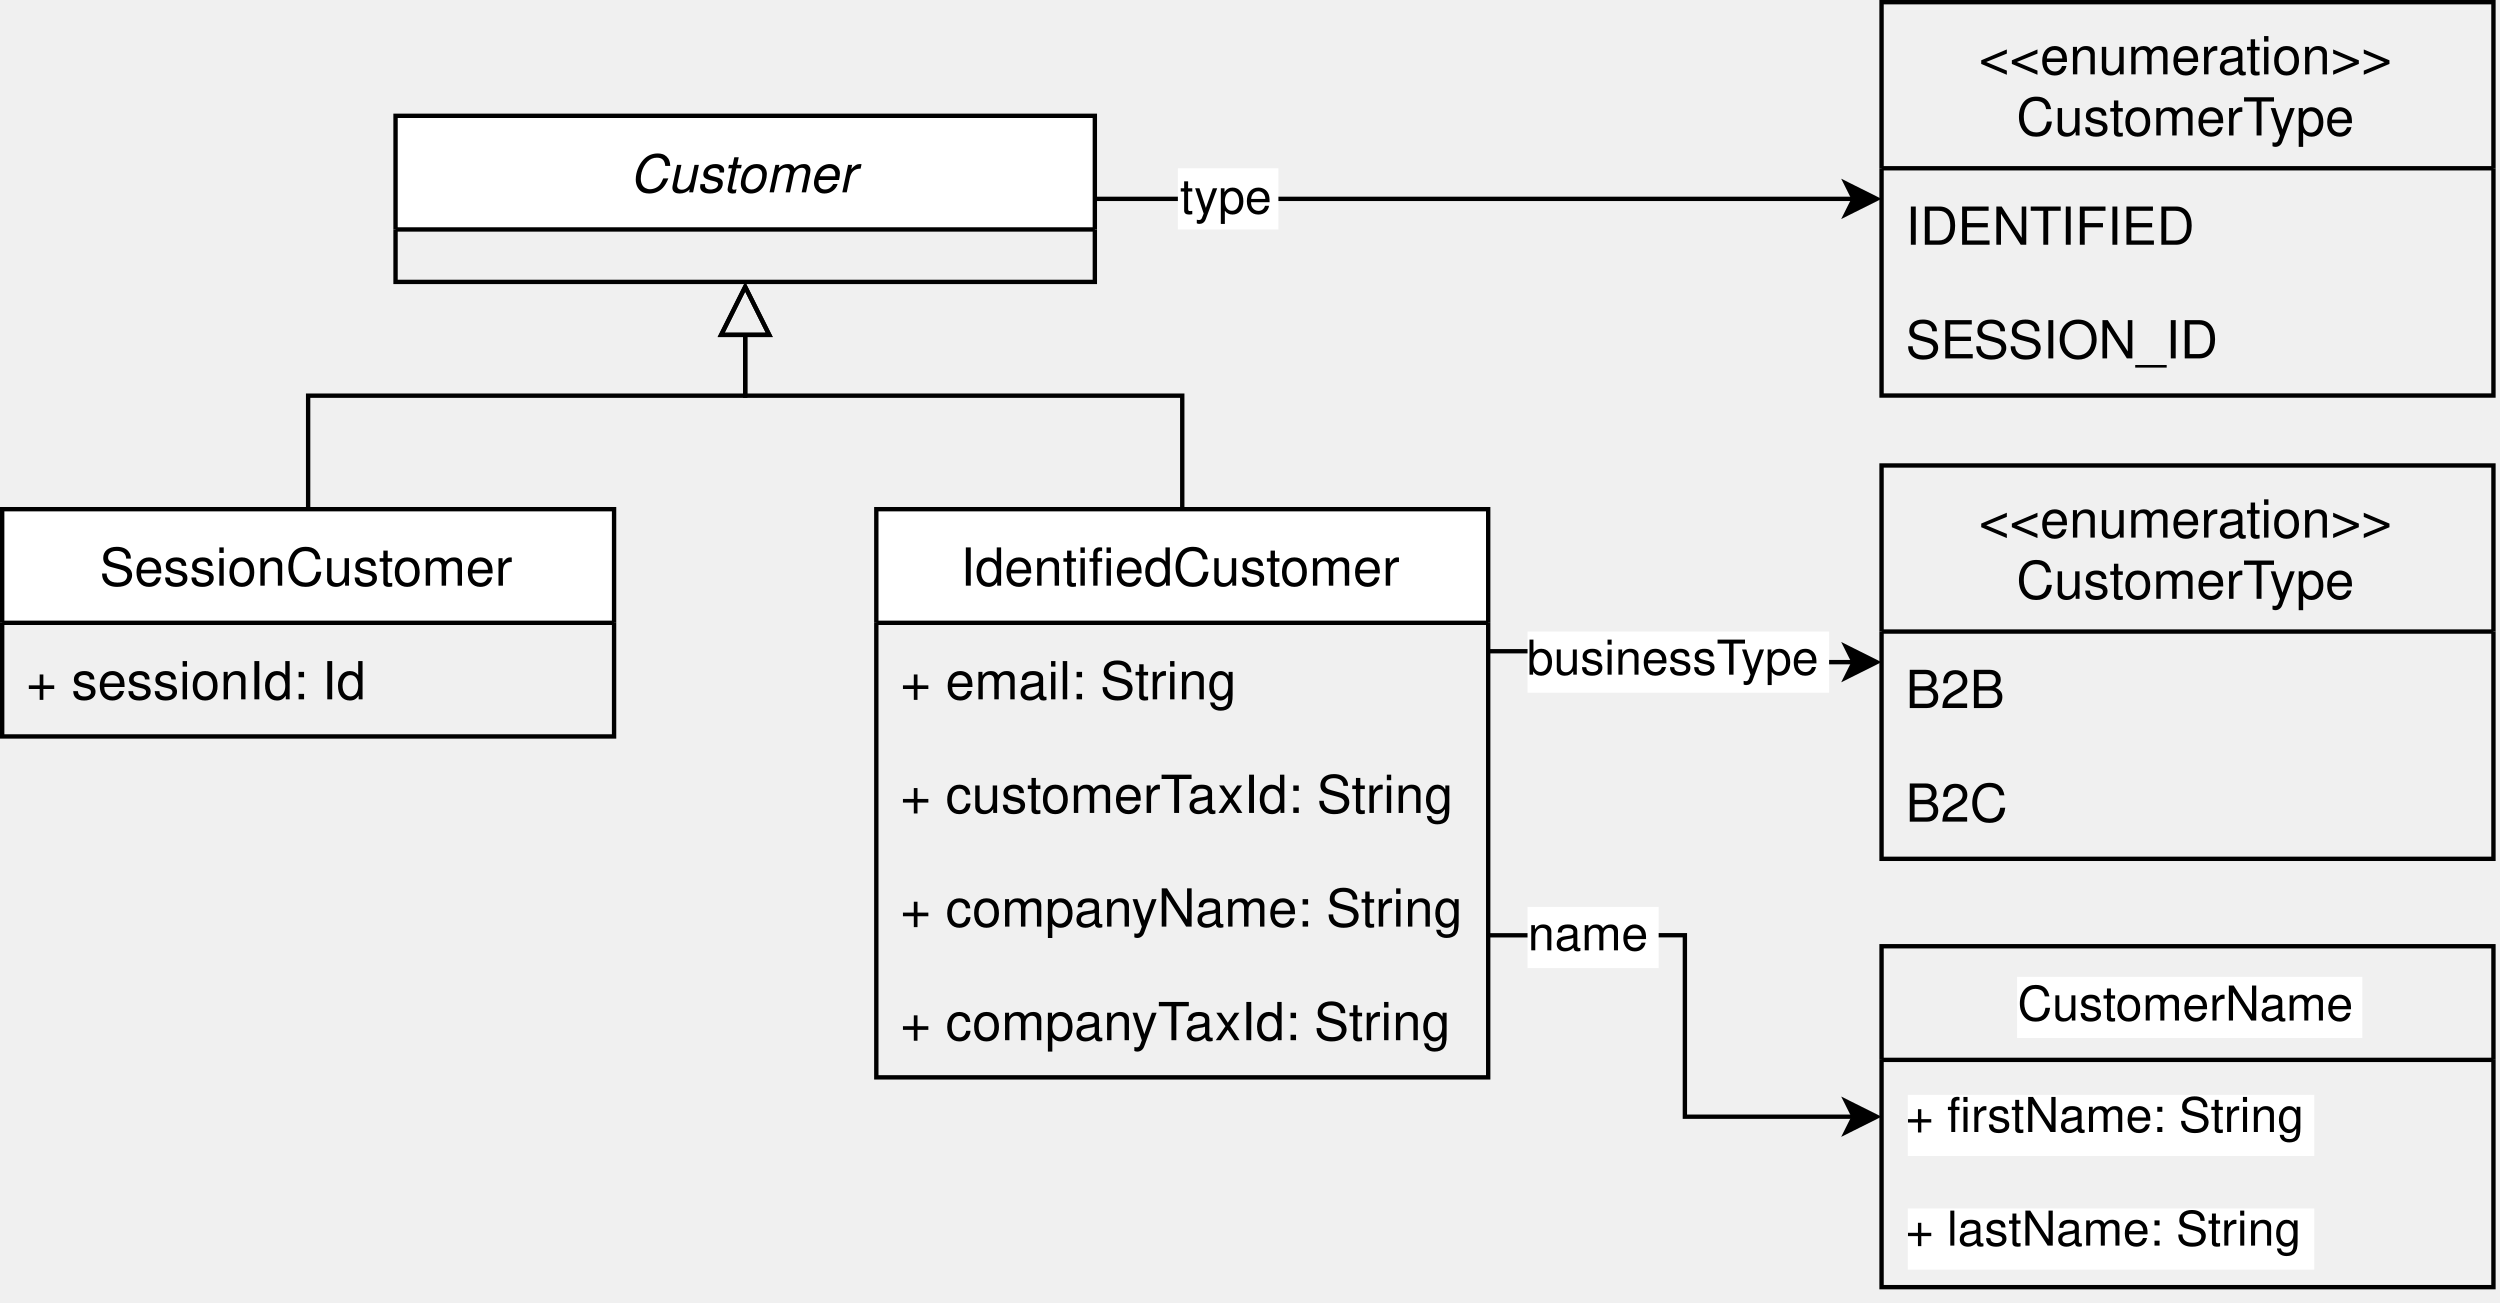
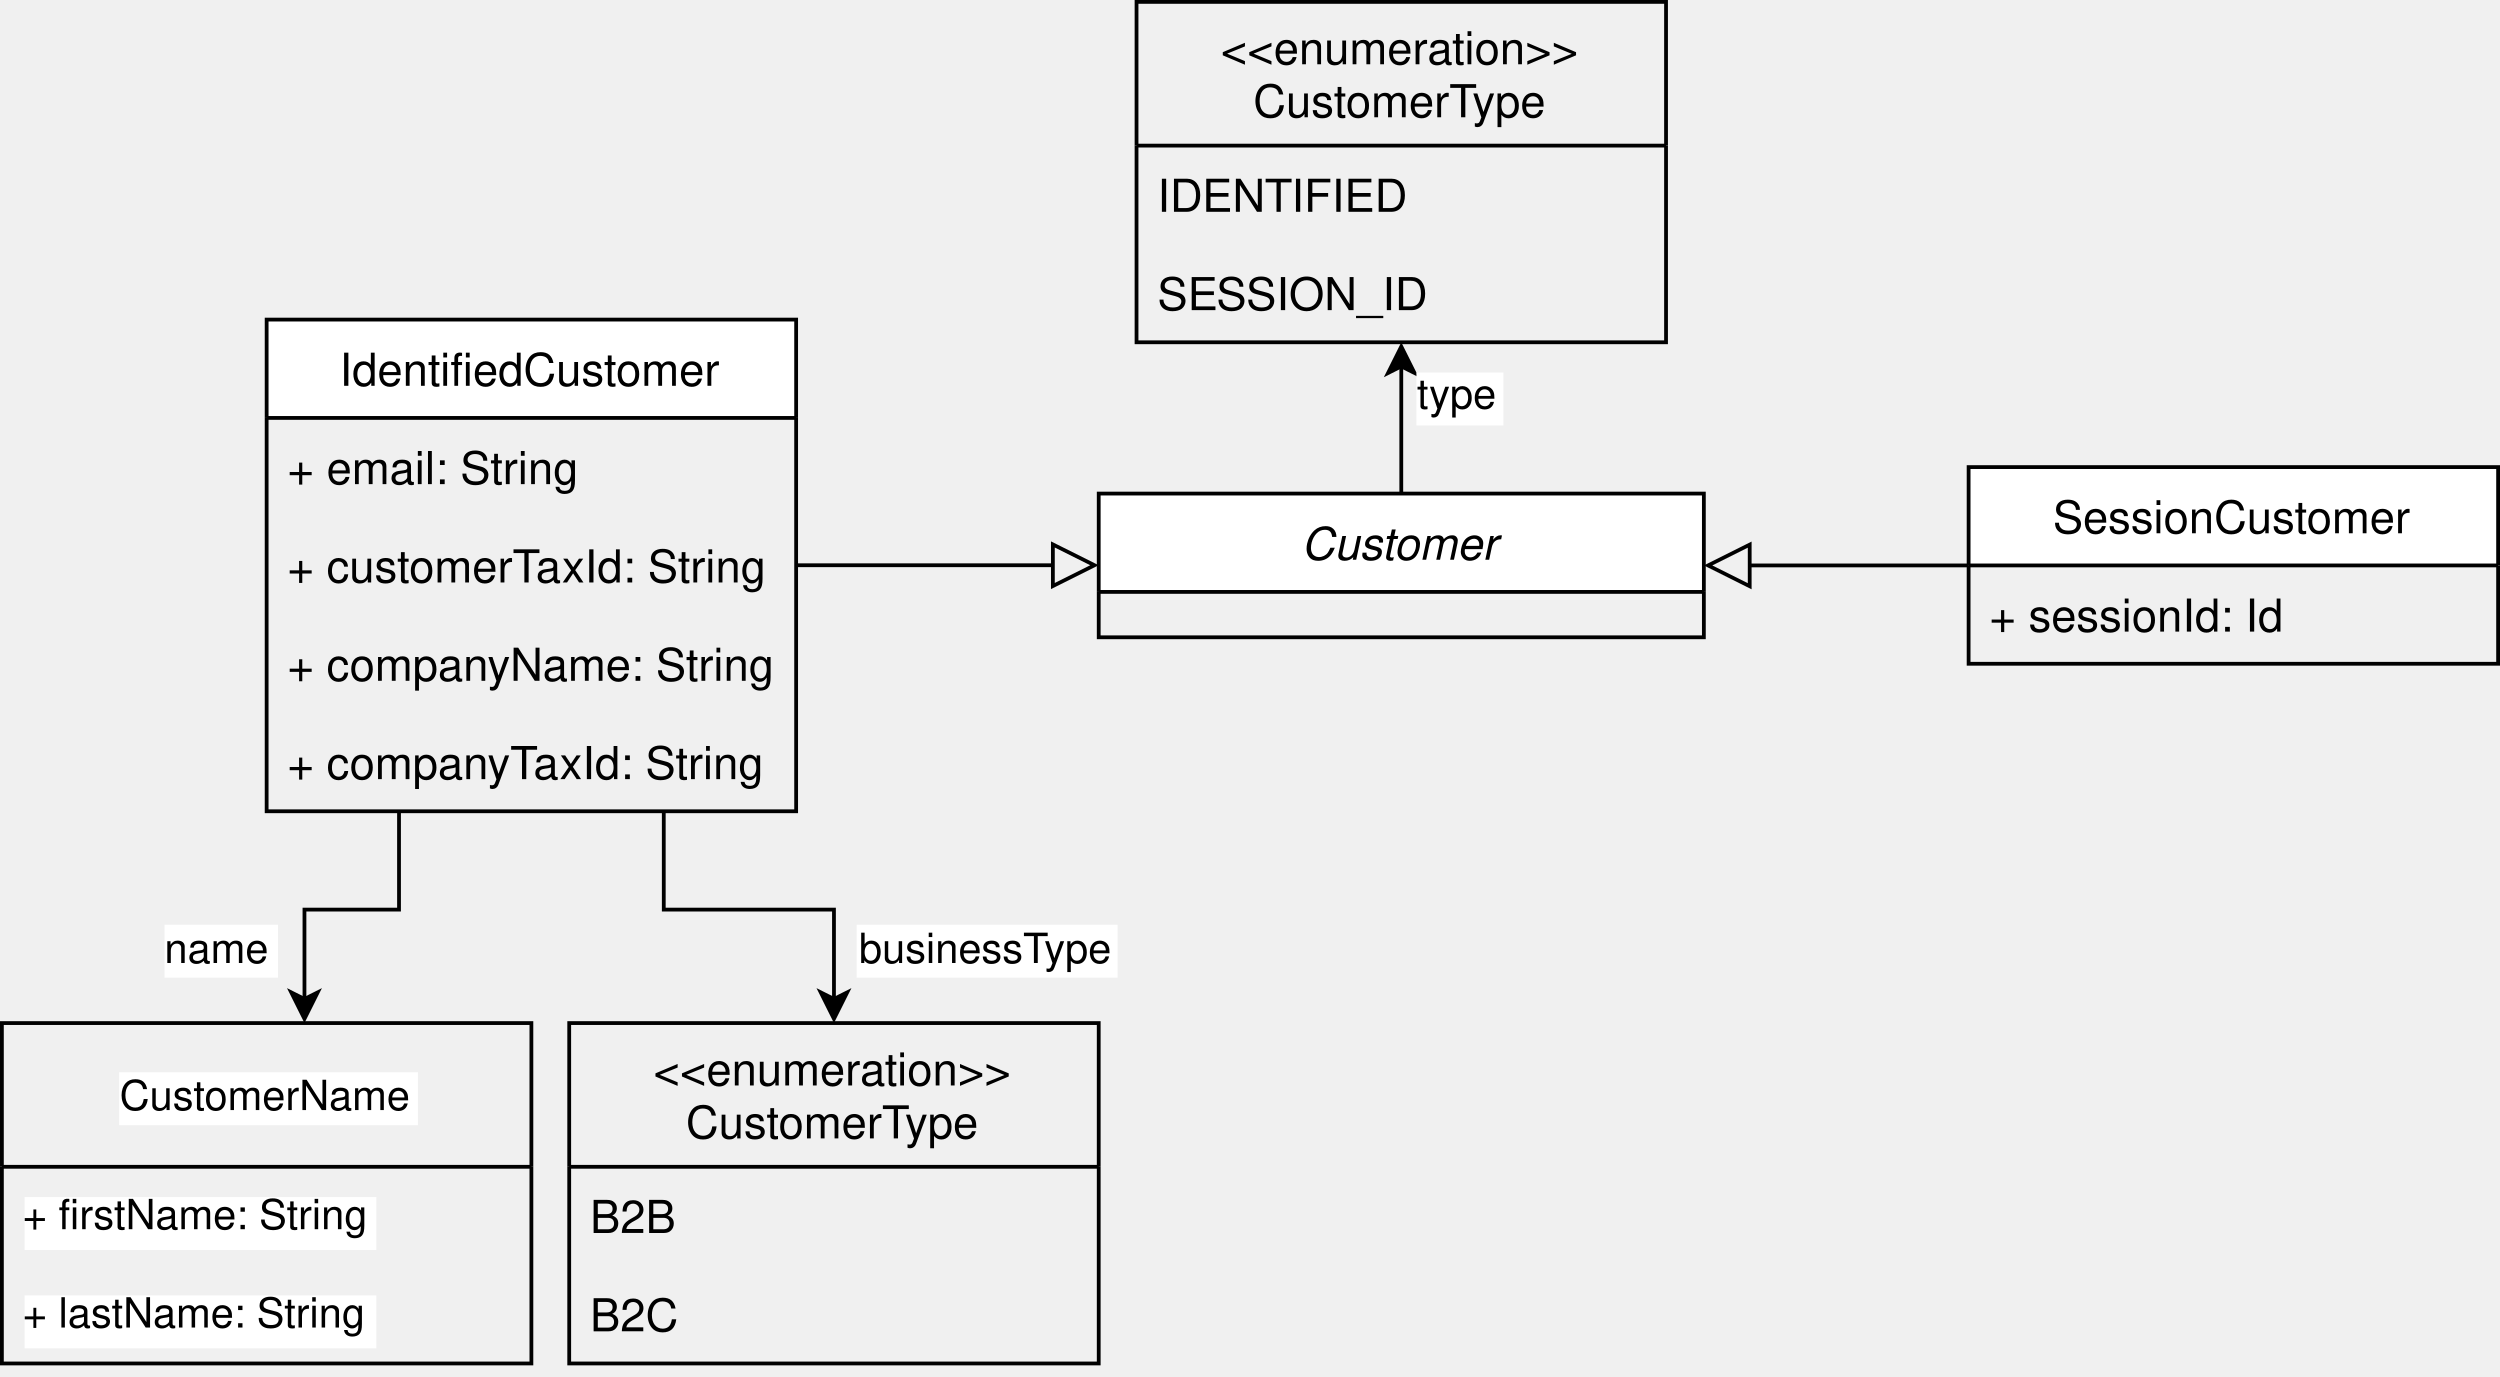
- <svg xmlns="http://www.w3.org/2000/svg" version="1.1" width="572px" height="298px" viewBox="-0.5 -0.5 572 298" content="&lt;mxfile host=&quot;Electron&quot; modified=&quot;2022-02-15T16:25:03.513Z&quot; agent=&quot;5.0 (Windows NT 10.0; Win64; x64) AppleWebKit/537.36 (KHTML, like Gecko) draw.io/16.5.1 Chrome/96.0.466.110 Electron/16.0.7 Safari/537.36&quot; etag=&quot;qJwMaoQWRVg1BNZCxC9I&quot; version=&quot;16.5.1&quot; type=&quot;device&quot;&gt;&lt;diagram id=&quot;C5RBs43oDa-KdzZeNtuy&quot; name=&quot;Page-1&quot;&gt;7Ztbd+I2EIB/DY/k+IK5PMZAsrQk3S5p0j7tUbAwamSL2iKB/fUd2RIgbBPukIQ8BDSWJWv0aWY0FiW7GUxuIzQa3jEP05JleJOS3SpZVrlag/9CME0FNUMK/Ih4qcicC3rkF5ZCQ0rHxMOxVpEzRjkZ6cI+C0Pc55oMRRF706sNGNV7HSEfZwS9PqJZ6RPx+DCV1q3aXP4NE3+oejarjfRKgFRlOZJ4iDz2tiCy2yW7GTHG02/BpImp0J3Sy1Nn+kS7L9Xb3/6M/0N/ub8/3D+W08ZuNrllNoQIh3zrpqcD3ngN49vHn+PIix7v4oe7QN5ivCI6lvpqjmPOAhzJMfOpUmT8RgKKQii5AxbynrwCanARJX4I3/vwfHCn7b7iiBOYg2t5gbMRSPtDQr0umrKxGEXMUf9Fldwhi8gvaBZRuGSCAC5HXOJkVbUaPXEniA2QRjiGOt+VasyZqItiLuv0GaVoFJPn5IFFlQBFPgldxmGoqiE2Dj3sydJsrpMCj9jLjB5TKqDJKIsS1dhG8gdyip4xdeHp/KQ5VSVkidqkrkE3eLIE5zsza85wg2WKYXp4NIX7ZCuNqpxGuUQtVX6bA28q2XABdrsu15lcY/6s6VlvP2BNotAHzc26g/Fq3ZmVNbuDadS6QxRoCRHHrlBWvEgvfFkY6VyUML0B32YGY+yBeZBFFvEh81mIaHsuXSJhXqfLBMXJ/P+LOZ9KONGYM4EnDxS6qykQ7NyggFChvm+YvmKxVNSqSts0V0GGJ4T/LbsS3/8RT3pVc2SxNZFPnhSmspDqQQx+C/JAgWwc9fEKRUujCYvWx3xFPcvJRznCFHHyqj9dHpcaIZviYGXMXYgCnMtIV0ziOrYtIJ6XciPsDkqNjFD5iJGQJyNw3JLTKpjhQhQ2sC9Q5Sb5W2VkpIOVDzh3a4sIFK+hQuNjXJlG3dYNQlpae0pl29+FvuYNly291bLV0Jtgg0EMrB3AajhfxmpYH8Rq1He0GvmImTVHd2X1iqW3kT6ZvG3/oFUz9uh5HJMQx/HDdHSxS6vtUoEnUeZDGCbT0U3IfizT0g2Hs0ONDB4dD3RCBgR7m8bpxiVOP3Wcbho13dzYTk7kXMmJnE0Vcm8WqZvG0s7Arp9xqJ7di5YsV7ifABFo6Rq+9nhEQj+DPMwTX8Cb4gEvhDseoT600U3qtCpzyQ85eiFicO+AJmANwYziMAGPI15oRl14+qZx5QiDajWhbM7LiY0dQUjQZCEwikjCEAbw37CA/5CYFtuVLKZTfe7fg3KZkb1F6aZZQEJf2rwHNOl4n5qIFVZOhozG2XHjWKfmJru9k9ywYITC6b3Y612oOS9qavVTU2OvpuZibM4RG9OonJqbSg43yxu20LsW7zCg9EyZCIZdEKmtlpEWbwilebrPhrP6RC3mJDB9Zm+L6YhEABcUhTtO4OlTAEY+DnmB7K7bO8fSo2ZnmaF0UJmswBYtHTi/oPa/C4z2cBwTFl62jx9u+1jfdveoArPNNo92ZY29Y+1M9o7ZRFrqw+OUduXA4fOzOe9ju2WzIO12NpvH2sUt78EtK89xVn556cVztbGtX64uteQ0Ksf1y/UcSKuUJxObfuJwDO4Z9MVCEPnykvoEUBJOlRvPfV2wwpVv7aPtumgNlsYSjxu67VR0hyZaxU2d+fuvzPIWVrqA864cynOb0IXGGzjX9cxkY0XedzczmfNuodW+f+jcdNqtIiepa06pOQvDh3Wm2wG1gzMteK85C7lO7EytbE6+1+71On/c/+xcKDkTSqqnzoSogXyq8xKHDrCMNeOrosk/0oGpbEqdX04mvLdgrdXhQNm4Mqr1mhYR7OloQtmp6M0ubf0Pd1bByqaaVHB6n3fG7hDBaZJAOvPgdJG8PRmpIwSslXVzTbUVR4p3s0RFKZ4BiWK+7qu9rxqbHJ+6jU7/nkvyyMpLHgnIKLow9jkYO/kpBeuS+/nSuR877+cyR839WNncj2u5F3N2pO180WH2c0n62NmkjwtKveBxFngcMNsDxfmvWdN94fwnwXb7fw==&lt;/diagram&gt;&lt;/mxfile&gt;">
+ <svg xmlns="http://www.w3.org/2000/svg" version="1.1" width="661px" height="364px" viewBox="-0.5 -0.5 661 364" content="&lt;mxfile host=&quot;Electron&quot; modified=&quot;2022-04-23T14:14:06.555Z&quot; agent=&quot;5.0 (Windows NT 10.0; Win64; x64) AppleWebKit/537.36 (KHTML, like Gecko) draw.io/15.7.3 Chrome/91.0.447.164 Electron/13.6.1 Safari/537.36&quot; etag=&quot;OS2vbym4ThNfhjs44At4&quot; version=&quot;15.7.3&quot; type=&quot;device&quot;&gt;&lt;diagram id=&quot;C5RBs43oDa-KdzZeNtuy&quot; name=&quot;Page-1&quot;&gt;7Vvddto4EH4aLtPjX7AvY/JTdpNsd8m226seBQvQVrZYWyS4T78jWzKWbQgQUmhCbrDG8sgaffNpZqx07H60uE7QbHrLQkw7lhEuOvZFx7LOHMeFHyHJConlScEkIWEhMpeCIfmBpdCQ0jkJcap15IxRTma6cMTiGI+4JkNJwp70bmNG9VFnaIIbguEI0ab0Cwn5tJB6Vm8p/4jJZKpGNrt+cSdCqrOcSTpFIXuqiOzLjt1PGOPFVbToYyqMp+zyZZB9oTffu9e//Zn+h/4Ofr+/+3xWKLva5pFyCgmO+c6qszH3H+P0+vO3eRImn2/T+9tIPmI8IjqX9urPU84inMg580wZMn0iEUUxtIIxi/lQ3gEzBIiSSQzXI3g/eNIOHnHCCazBubzB2Qykoymh4Q3K2FzMIuVo9F21gilLyA9QiyjcMkEAtxMu4WR1tR5D8SSIDZAmOIU+n5RpzFJ0g1Iu+4wYpWiWkof8hUWXCCUTEgeMw1SVIjaPQxzKVrnWeYMn7HuJHlMaoM8oS3LT2Eb+B3KKHjAN4O0muTrVJWaF2Qillaeu8r9Sf5u+DRdeAkRYHS8qsJdAuMawoDzJoMuiRLlceeXVqv209JGyz7TiH7YnXVO65aTUXQ73F7gxiidg7HI8f9fhYOW14RAFgMWI40DYN60CHi4qU12KcjfYwiXMBvJxCIwimyzhUzZhMaKXS2kNPMs+N0wAP4fMv5jzTOIZzTkTiOaRQvszwAG4XaGIUGG+j5g+YuFdyhELneY6XOIF4f+It/tgubL5VY4sri8W8s3zRqbB/uWwTNk8GeE1FpeECw4/wXxNP0vuPGI91qI8wRRx8qjvAGsQ+4kRmMjSOwxPh6uj2kpHMSX52BKC50mCskq3meiQrh7I77naOHavRuH1/q6xrj9cFG+wV3+wGltEjCLc6iQ3AsWb7AcRCcPCcQRXo4KYBbKkxUCjG3TcixUQX+kLW3BylYCbeF7HDA2aLYMXOREtPmijX+MDQMzWllIqeiFyzyxf0+rrCth4nGLeeQXSdN80afb2QZqArSQr9Lmq+VWpEI2lwrylNB6KbL2fRLaeoZOa51i6juJVX0y2puFsx7am4R+AbrsNun2YpyTGaXqfzd4l7br7ot0zwbumDoKz/RBvt3sY3vUbaBmEYE0yJjjcNpMzTpncr5fJ+U4tszKdTiOzcloyK9M2ngV5WybXq3Gic8SZXLO60bECsadFiICmc7gc8oTEk4aLgPV5xR0oHvOVzpDO0Ah03OR9Lpyl5C85eyFi8OyY5kCcAgvjOAcqR3wlCwfw9n0RKwAfW31om8t2TtEzCJn6LAbMIZKDCoOjPGHhLDvCekNC9jcGaaav/XOYrGOkCkkNHFsjwVyBhJHkyHu0GIRvGhFrWFGG1MbR4ca1Do2bZvIrccOiGYqzO5EJn1BzXKjpeYdGjb0eNSeyOUbYQH54aNw4Lbip53txeC6+ikHrgTIRPAcgUplaUT0IrwilbbZvhr/6QlVrNpg+sKdquSYXwA2Fwp0X8OjqynKNn610tIW4L61+9Cw9nnbr6FpRat5B04o6yt6ibbeB3iFOU8LiUyL6DhJR065VyyzX3oxPVZS3XSJq1xJf22tJRHtHkog2i3pFQJAWDqKiAfh9a5HAq+7x5qrS4BFnor3THr/PPV5B4Lg3eVvnqq6/6ybv1TS5vrPRJr/1x5I6vVo9v4b9V/j2YXotztGlPIdN8YvjOUQSsBosBtFE3lK/ALTcP1TE0frJZE3UsXM4YXu1zVj6wZYRRiG6RQut47Zxx/PfRdsc8xCnkGrF5LIm/Rw9+2tq1y+j55YPKheXd/eDq8HlxarNWbdcS2QmRb/sJr4boDbdxL2NcVOGegfexK3mh4Xh5XA4+OPu2+CEkiNBSffQ5RwVKLypQzE/LbAzNozrzL2fU3nZoje/GPB3em7DWhUQ7HJww+h6PS1W2NPBDVVzVVprx5tf7+SG1SyXqaj1ru185XuNWqvAOxr22jzG9WohrmMcOsS1VhWjxiRJ+aZfNN9rNLNXOG5KpFuXuQ4fIbeVuQTIKDph7G1g7PDx9ala9K6qRYZ1dFtps1oUWMGJzl6jAGD9emUiu1kmCsCoJ3gcBTxecf+C5vLfwouEcfnP9fbl/w==&lt;/diagram&gt;&lt;/mxfile&gt;">
  <defs>
-     <clipPath id="mx-clip-204-147-132-26-0">
-       <rect x="204" y="147" width="132" height="26" />
+     <clipPath id="mx-clip-74-115-132-26-0">
+       <rect x="74" y="115" width="132" height="26" />
    </clipPath>
-     <clipPath id="mx-clip-204-173-132-26-0">
-       <rect x="204" y="173" width="132" height="26" />
+     <clipPath id="mx-clip-74-141-132-26-0">
+       <rect x="74" y="141" width="132" height="26" />
    </clipPath>
-     <clipPath id="mx-clip-204-199-132-26-0">
-       <rect x="204" y="199" width="132" height="26" />
+     <clipPath id="mx-clip-74-167-132-26-0">
+       <rect x="74" y="167" width="132" height="26" />
    </clipPath>
-     <clipPath id="mx-clip-204-225-132-26-0">
-       <rect x="204" y="225" width="132" height="26" />
+     <clipPath id="mx-clip-74-193-132-26-0">
+       <rect x="74" y="193" width="132" height="26" />
    </clipPath>
-     <clipPath id="mx-clip-4-147-132-26-0">
-       <rect x="4" y="147" width="132" height="26" />
+     <clipPath id="mx-clip-524-154-132-26-0">
+       <rect x="524" y="154" width="132" height="26" />
    </clipPath>
-     <clipPath id="mx-clip-434-43-132-26-0">
-       <rect x="434" y="43" width="132" height="26" />
+     <clipPath id="mx-clip-304-43-132-26-0">
+       <rect x="304" y="43" width="132" height="26" />
    </clipPath>
-     <clipPath id="mx-clip-434-69-132-26-0">
-       <rect x="434" y="69" width="132" height="26" />
+     <clipPath id="mx-clip-304-69-132-26-0">
+       <rect x="304" y="69" width="132" height="26" />
    </clipPath>
-     <clipPath id="mx-clip-434-247-132-26-0">
-       <rect x="434" y="247" width="132" height="26" />
+     <clipPath id="mx-clip-4-313-132-26-0">
+       <rect x="4" y="313" width="132" height="26" />
    </clipPath>
-     <clipPath id="mx-clip-434-273-132-26-0">
-       <rect x="434" y="273" width="132" height="26" />
+     <clipPath id="mx-clip-4-339-132-26-0">
+       <rect x="4" y="339" width="132" height="26" />
    </clipPath>
-     <clipPath id="mx-clip-434-149-132-26-0">
-       <rect x="434" y="149" width="132" height="26" />
+     <clipPath id="mx-clip-154-313-132-26-0">
+       <rect x="154" y="313" width="132" height="26" />
    </clipPath>
-     <clipPath id="mx-clip-434-175-132-26-0">
-       <rect x="434" y="175" width="132" height="26" />
+     <clipPath id="mx-clip-154-339-132-26-0">
+       <rect x="154" y="339" width="132" height="26" />
    </clipPath>
  </defs>
  <g>
-     <path d="M 90 52 L 90 26 L 250 26 L 250 52" fill="rgb(255, 255, 255)" stroke="rgb(0, 0, 0)" stroke-miterlimit="10" pointer-events="all" />
-     <path d="M 90 52 L 90 64 L 250 64 L 250 52" fill="none" stroke="rgb(0, 0, 0)" stroke-miterlimit="10" pointer-events="none" />
-     <path d="M 90 52 L 250 52" fill="none" stroke="rgb(0, 0, 0)" stroke-miterlimit="10" pointer-events="none" />
+     <path d="M 290 156 L 290 130 L 450 130 L 450 156" fill="#ffffff" stroke="#000000" stroke-miterlimit="10" pointer-events="all" />
+     <path d="M 290 156 L 290 168 L 450 168 L 450 156" fill="none" stroke="#000000" stroke-miterlimit="10" pointer-events="none" />
+     <path d="M 290 156 L 450 156" fill="none" stroke="#000000" stroke-miterlimit="10" pointer-events="none" />
    <g fill="#000000" font-family="Helvetica" font-style="italic" pointer-events="none" text-anchor="middle" font-size="12px">
-       <text x="169.5" y="43.5">Customer</text>
+       <text x="369.5" y="147.5">Customer</text>
    </g>
-     <path d="M 340 213.5 L 385 213.48 L 385 255 L 423.63 255" fill="none" stroke="rgb(0, 0, 0)" stroke-miterlimit="10" pointer-events="none" />
-     <path d="M 428.88 255 L 421.88 258.5 L 423.63 255 L 421.88 251.5 Z" fill="rgb(0, 0, 0)" stroke="rgb(0, 0, 0)" stroke-miterlimit="10" pointer-events="none" />
+     <path d="M 105 214 L 105 240 L 80 240 L 80 263.63" fill="none" stroke="#000000" stroke-miterlimit="10" pointer-events="none" />
+     <path d="M 80 268.88 L 76.5 261.88 L 80 263.63 L 83.5 261.88 Z" fill="#000000" stroke="#000000" stroke-miterlimit="10" pointer-events="none" />
    <g fill="#000000" font-family="Helvetica" pointer-events="none" text-anchor="middle" font-size="11px">
-       <rect fill="#FFFFFF" stroke="none" x="349" y="207" width="30" height="14" stroke-width="0" />
-       <text x="362.84" y="216.93">name</text>
+       <rect fill="#FFFFFF" stroke="none" x="43" y="244" width="30" height="14" stroke-width="0" />
+       <text x="56.73" y="254.12">name</text>
    </g>
-     <path d="M 340 148.5 L 385 148.52 L 385 151 L 423.63 151" fill="none" stroke="rgb(0, 0, 0)" stroke-miterlimit="10" pointer-events="none" />
-     <path d="M 428.88 151 L 421.88 154.5 L 423.63 151 L 421.88 147.5 Z" fill="rgb(0, 0, 0)" stroke="rgb(0, 0, 0)" stroke-miterlimit="10" pointer-events="none" />
+     <path d="M 175 214 L 175 240 L 220 240 L 220 263.63" fill="none" stroke="#000000" stroke-miterlimit="10" pointer-events="none" />
+     <path d="M 220 268.88 L 216.5 261.88 L 220 263.63 L 223.5 261.88 Z" fill="#000000" stroke="#000000" stroke-miterlimit="10" pointer-events="none" />
    <g fill="#000000" font-family="Helvetica" pointer-events="none" text-anchor="middle" font-size="11px">
-       <rect fill="#FFFFFF" stroke="none" x="349" y="144" width="69" height="14" stroke-width="0" />
-       <text x="382.22" y="153.86">businessType</text>
+       <rect fill="#FFFFFF" stroke="none" x="226" y="244" width="69" height="14" stroke-width="0" />
+       <text x="259.97" y="254.12">businessType</text>
    </g>
-     <path d="M 200 142 L 200 116 L 340 116 L 340 142" fill="rgb(255, 255, 255)" stroke="rgb(0, 0, 0)" stroke-miterlimit="10" pointer-events="none" />
-     <path d="M 200 142 L 200 246 L 340 246 L 340 142" fill="none" stroke="rgb(0, 0, 0)" stroke-miterlimit="10" pointer-events="none" />
-     <path d="M 200 142 L 340 142" fill="none" stroke="rgb(0, 0, 0)" stroke-miterlimit="10" pointer-events="none" />
+     <path d="M 70 110 L 70 84 L 210 84 L 210 110" fill="#ffffff" stroke="#000000" stroke-miterlimit="10" pointer-events="none" />
+     <path d="M 70 110 L 70 214 L 210 214 L 210 110" fill="none" stroke="#000000" stroke-miterlimit="10" pointer-events="none" />
+     <path d="M 70 110 L 210 110" fill="none" stroke="#000000" stroke-miterlimit="10" pointer-events="none" />
    <g fill="#000000" font-family="Helvetica" pointer-events="none" text-anchor="middle" font-size="12px">
-       <text x="269.5" y="133.5">IdentifiedCustomer</text>
+       <text x="139.5" y="101.5">IdentifiedCustomer</text>
    </g>
-     <g fill="#000000" font-family="Helvetica" pointer-events="none" clip-path="url(#mx-clip-204-147-132-26-0)" font-size="12px">
-       <text x="205.5" y="159.5">+ email: String</text>
+     <g fill="#000000" font-family="Helvetica" pointer-events="none" clip-path="url(#mx-clip-74-115-132-26-0)" font-size="12px">
+       <text x="75.5" y="127.5">+ email: String</text>
    </g>
-     <g fill="#000000" font-family="Helvetica" pointer-events="none" clip-path="url(#mx-clip-204-173-132-26-0)" font-size="12px">
-       <text x="205.5" y="185.5">+ customerTaxId: String</text>
+     <g fill="#000000" font-family="Helvetica" pointer-events="none" clip-path="url(#mx-clip-74-141-132-26-0)" font-size="12px">
+       <text x="75.5" y="153.5">+ customerTaxId: String</text>
    </g>
-     <g fill="#000000" font-family="Helvetica" pointer-events="none" clip-path="url(#mx-clip-204-199-132-26-0)" font-size="12px">
-       <text x="205.5" y="211.5">+ companyName: String</text>
+     <g fill="#000000" font-family="Helvetica" pointer-events="none" clip-path="url(#mx-clip-74-167-132-26-0)" font-size="12px">
+       <text x="75.5" y="179.5">+ companyName: String</text>
    </g>
-     <g fill="#000000" font-family="Helvetica" pointer-events="none" clip-path="url(#mx-clip-204-225-132-26-0)" font-size="12px">
-       <text x="205.5" y="237.5">+ companyTaxId: String</text>
+     <g fill="#000000" font-family="Helvetica" pointer-events="none" clip-path="url(#mx-clip-74-193-132-26-0)" font-size="12px">
+       <text x="75.5" y="205.5">+ companyTaxId: String</text>
    </g>
-     <path d="M 270 116 L 270 90.03 L 170 90.03 L 170 76.12" fill="none" stroke="rgb(0, 0, 0)" stroke-miterlimit="10" pointer-events="none" />
-     <path d="M 170 65.12 L 175.5 76.12 L 164.5 76.12 Z" fill="none" stroke="rgb(0, 0, 0)" stroke-miterlimit="10" pointer-events="none" />
-     <path d="M 0 142 L 0 116 L 140 116 L 140 142" fill="rgb(255, 255, 255)" stroke="rgb(0, 0, 0)" stroke-miterlimit="10" pointer-events="none" />
-     <path d="M 0 142 L 0 168 L 140 168 L 140 142" fill="none" stroke="rgb(0, 0, 0)" stroke-miterlimit="10" pointer-events="none" />
-     <path d="M 0 142 L 140 142" fill="none" stroke="rgb(0, 0, 0)" stroke-miterlimit="10" pointer-events="none" />
+     <path d="M 210 148.95 L 250 148.95 L 277.88 148.95" fill="none" stroke="#000000" stroke-miterlimit="10" pointer-events="none" />
+     <path d="M 288.88 148.95 L 277.88 154.45 L 277.88 143.45 Z" fill="none" stroke="#000000" stroke-miterlimit="10" pointer-events="none" />
+     <path d="M 520 149 L 520 123 L 660 123 L 660 149" fill="#ffffff" stroke="#000000" stroke-miterlimit="10" pointer-events="none" />
+     <path d="M 520 149 L 520 175 L 660 175 L 660 149" fill="none" stroke="#000000" stroke-miterlimit="10" pointer-events="none" />
+     <path d="M 520 149 L 660 149" fill="none" stroke="#000000" stroke-miterlimit="10" pointer-events="none" />
    <g fill="#000000" font-family="Helvetica" pointer-events="none" text-anchor="middle" font-size="12px">
-       <text x="69.5" y="133.5">SessionCustomer</text>
+       <text x="589.5" y="140.5">SessionCustomer</text>
    </g>
-     <g fill="#000000" font-family="Helvetica" pointer-events="none" clip-path="url(#mx-clip-4-147-132-26-0)" font-size="12px">
-       <text x="5.5" y="159.5">+ sessionId: Id</text>
+     <g fill="#000000" font-family="Helvetica" pointer-events="none" clip-path="url(#mx-clip-524-154-132-26-0)" font-size="12px">
+       <text x="525.5" y="166.5">+ sessionId: Id</text>
    </g>
-     <path d="M 70 116 L 70 90.03 L 170 90.03 L 170 76.12" fill="none" stroke="rgb(0, 0, 0)" stroke-miterlimit="10" pointer-events="none" />
-     <path d="M 170 65.12 L 175.5 76.12 L 164.5 76.12 Z" fill="none" stroke="rgb(0, 0, 0)" stroke-miterlimit="10" pointer-events="none" />
-     <path d="M 430 38 L 430 0 L 570 0 L 570 38" fill="none" stroke="#000000" stroke-miterlimit="10" pointer-events="none" />
-     <path d="M 430 38 L 430 90 L 570 90 L 570 38" fill="none" stroke="#000000" stroke-miterlimit="10" pointer-events="none" />
-     <path d="M 430 38 L 570 38" fill="none" stroke="#000000" stroke-miterlimit="10" pointer-events="none" />
+     <path d="M 520 149 L 470 149 L 462.12 149" fill="none" stroke="#000000" stroke-miterlimit="10" pointer-events="none" />
+     <path d="M 451.12 149 L 462.12 143.5 L 462.12 154.5 Z" fill="none" stroke="#000000" stroke-miterlimit="10" pointer-events="none" />
+     <path d="M 300 38 L 300 0 L 440 0 L 440 38" fill="none" stroke="#000000" stroke-miterlimit="10" pointer-events="none" />
+     <path d="M 300 38 L 300 90 L 440 90 L 440 38" fill="none" stroke="#000000" stroke-miterlimit="10" pointer-events="none" />
+     <path d="M 300 38 L 440 38" fill="none" stroke="#000000" stroke-miterlimit="10" pointer-events="none" />
    <g fill="#000000" font-family="Helvetica" pointer-events="none" text-anchor="middle" font-size="12px">
-       <text x="499.5" y="16.5">&lt;&lt;enumeration&gt;&gt;</text>
-       <text x="499.5" y="30.5">CustomerType</text>
+       <text x="369.5" y="16.5">&lt;&lt;enumeration&gt;&gt;</text>
+       <text x="369.5" y="30.5">CustomerType</text>
    </g>
-     <g fill="#000000" font-family="Helvetica" pointer-events="none" clip-path="url(#mx-clip-434-43-132-26-0)" font-size="12px">
-       <text x="435.5" y="55.5">IDENTIFIED</text>
+     <g fill="#000000" font-family="Helvetica" pointer-events="none" clip-path="url(#mx-clip-304-43-132-26-0)" font-size="12px">
+       <text x="305.5" y="55.5">IDENTIFIED</text>
    </g>
-     <g fill="#000000" font-family="Helvetica" pointer-events="none" clip-path="url(#mx-clip-434-69-132-26-0)" font-size="12px">
-       <text x="435.5" y="81.5">SESSION_ID</text>
+     <g fill="#000000" font-family="Helvetica" pointer-events="none" clip-path="url(#mx-clip-304-69-132-26-0)" font-size="12px">
+       <text x="305.5" y="81.5">SESSION_ID</text>
    </g>
-     <path d="M 250 45 L 423.63 45" fill="none" stroke="rgb(0, 0, 0)" stroke-miterlimit="10" pointer-events="none" />
-     <path d="M 428.88 45 L 421.88 48.5 L 423.63 45 L 421.88 41.5 Z" fill="rgb(0, 0, 0)" stroke="rgb(0, 0, 0)" stroke-miterlimit="10" pointer-events="none" />
+     <path d="M 370 130 L 370 96.37" fill="none" stroke="#000000" stroke-miterlimit="10" pointer-events="none" />
+     <path d="M 370 91.12 L 373.5 98.12 L 370 96.37 L 366.5 98.12 Z" fill="#000000" stroke="#000000" stroke-miterlimit="10" pointer-events="none" />
    <g fill="#000000" font-family="Helvetica" pointer-events="none" text-anchor="middle" font-size="11px">
-       <rect fill="#FFFFFF" stroke="none" x="269" y="38" width="23" height="14" stroke-width="0" />
-       <text x="279.98" y="48.34">type</text>
+       <rect fill="#FFFFFF" stroke="none" x="374" y="98" width="23" height="14" stroke-width="0" />
+       <text x="384.62" y="107.51">type</text>
    </g>
-     <path d="M 430 242 L 430 216 L 570 216 L 570 242" fill="none" stroke="rgb(0, 0, 0)" stroke-miterlimit="10" pointer-events="none" />
-     <path d="M 430 242 L 430 294 L 570 294 L 570 242" fill="none" stroke="rgb(0, 0, 0)" stroke-miterlimit="10" pointer-events="none" />
-     <path d="M 430 242 L 570 242" fill="none" stroke="rgb(0, 0, 0)" stroke-miterlimit="10" pointer-events="none" />
+     <path d="M 0 308 L 0 270 L 140 270 L 140 308" fill="none" stroke="#000000" stroke-miterlimit="10" pointer-events="none" />
+     <path d="M 0 308 L 0 360 L 140 360 L 140 308" fill="none" stroke="#000000" stroke-miterlimit="10" pointer-events="none" />
+     <path d="M 0 308 L 140 308" fill="none" stroke="#000000" stroke-miterlimit="10" pointer-events="none" />
    <g fill="#000000" font-family="Helvetica" pointer-events="none" text-anchor="middle" font-size="11px">
-       <rect fill="#FFFFFF" stroke="none" x="461" y="223" width="79" height="14" stroke-width="0" />
-       <text x="499.5" y="233">CustomerName</text>
+       <rect fill="#FFFFFF" stroke="none" x="31" y="283" width="79" height="14" stroke-width="0" />
+       <text x="69.5" y="293">CustomerName</text>
    </g>
-     <g fill="#000000" font-family="Helvetica" pointer-events="none" clip-path="url(#mx-clip-434-247-132-26-0)" font-size="11px">
-       <rect fill="#FFFFFF" stroke="none" x="436" y="250" width="93" height="14" stroke-width="0" />
-       <text x="435.5" y="258.5">+ firstName: String</text>
+     <g fill="#000000" font-family="Helvetica" pointer-events="none" clip-path="url(#mx-clip-4-313-132-26-0)" font-size="11px">
+       <rect fill="#FFFFFF" stroke="none" x="6" y="316" width="93" height="14" stroke-width="0" />
+       <text x="5.5" y="324.5">+ firstName: String</text>
    </g>
-     <g fill="#000000" font-family="Helvetica" pointer-events="none" clip-path="url(#mx-clip-434-273-132-26-0)" font-size="11px">
-       <rect fill="#FFFFFF" stroke="none" x="436" y="276" width="93" height="14" stroke-width="0" />
-       <text x="435.5" y="284.5">+ lastName: String</text>
+     <g fill="#000000" font-family="Helvetica" pointer-events="none" clip-path="url(#mx-clip-4-339-132-26-0)" font-size="11px">
+       <rect fill="#FFFFFF" stroke="none" x="6" y="342" width="93" height="14" stroke-width="0" />
+       <text x="5.5" y="350.5">+ lastName: String</text>
    </g>
-     <path d="M 430 144 L 430 106 L 570 106 L 570 144" fill="none" stroke="#000000" stroke-miterlimit="10" pointer-events="none" />
-     <path d="M 430 144 L 430 196 L 570 196 L 570 144" fill="none" stroke="#000000" stroke-miterlimit="10" pointer-events="none" />
-     <path d="M 430 144 L 570 144" fill="none" stroke="#000000" stroke-miterlimit="10" pointer-events="none" />
+     <path d="M 150 308 L 150 270 L 290 270 L 290 308" fill="none" stroke="#000000" stroke-miterlimit="10" pointer-events="none" />
+     <path d="M 150 308 L 150 360 L 290 360 L 290 308" fill="none" stroke="#000000" stroke-miterlimit="10" pointer-events="none" />
+     <path d="M 150 308 L 290 308" fill="none" stroke="#000000" stroke-miterlimit="10" pointer-events="none" />
    <g fill="#000000" font-family="Helvetica" pointer-events="none" text-anchor="middle" font-size="12px">
-       <text x="499.5" y="122.5">&lt;&lt;enumeration&gt;&gt;</text>
-       <text x="499.5" y="136.5">CustomerType</text>
+       <text x="219.5" y="286.5">&lt;&lt;enumeration&gt;&gt;</text>
+       <text x="219.5" y="300.5">CustomerType</text>
    </g>
-     <g fill="#000000" font-family="Helvetica" pointer-events="none" clip-path="url(#mx-clip-434-149-132-26-0)" font-size="12px">
-       <text x="435.5" y="161.5">B2B</text>
+     <g fill="#000000" font-family="Helvetica" pointer-events="none" clip-path="url(#mx-clip-154-313-132-26-0)" font-size="12px">
+       <text x="155.5" y="325.5">B2B</text>
    </g>
-     <g fill="#000000" font-family="Helvetica" pointer-events="none" clip-path="url(#mx-clip-434-175-132-26-0)" font-size="12px">
-       <text x="435.5" y="187.5">B2C</text>
+     <g fill="#000000" font-family="Helvetica" pointer-events="none" clip-path="url(#mx-clip-154-339-132-26-0)" font-size="12px">
+       <text x="155.5" y="351.5">B2C</text>
    </g>
  </g>
</svg>
